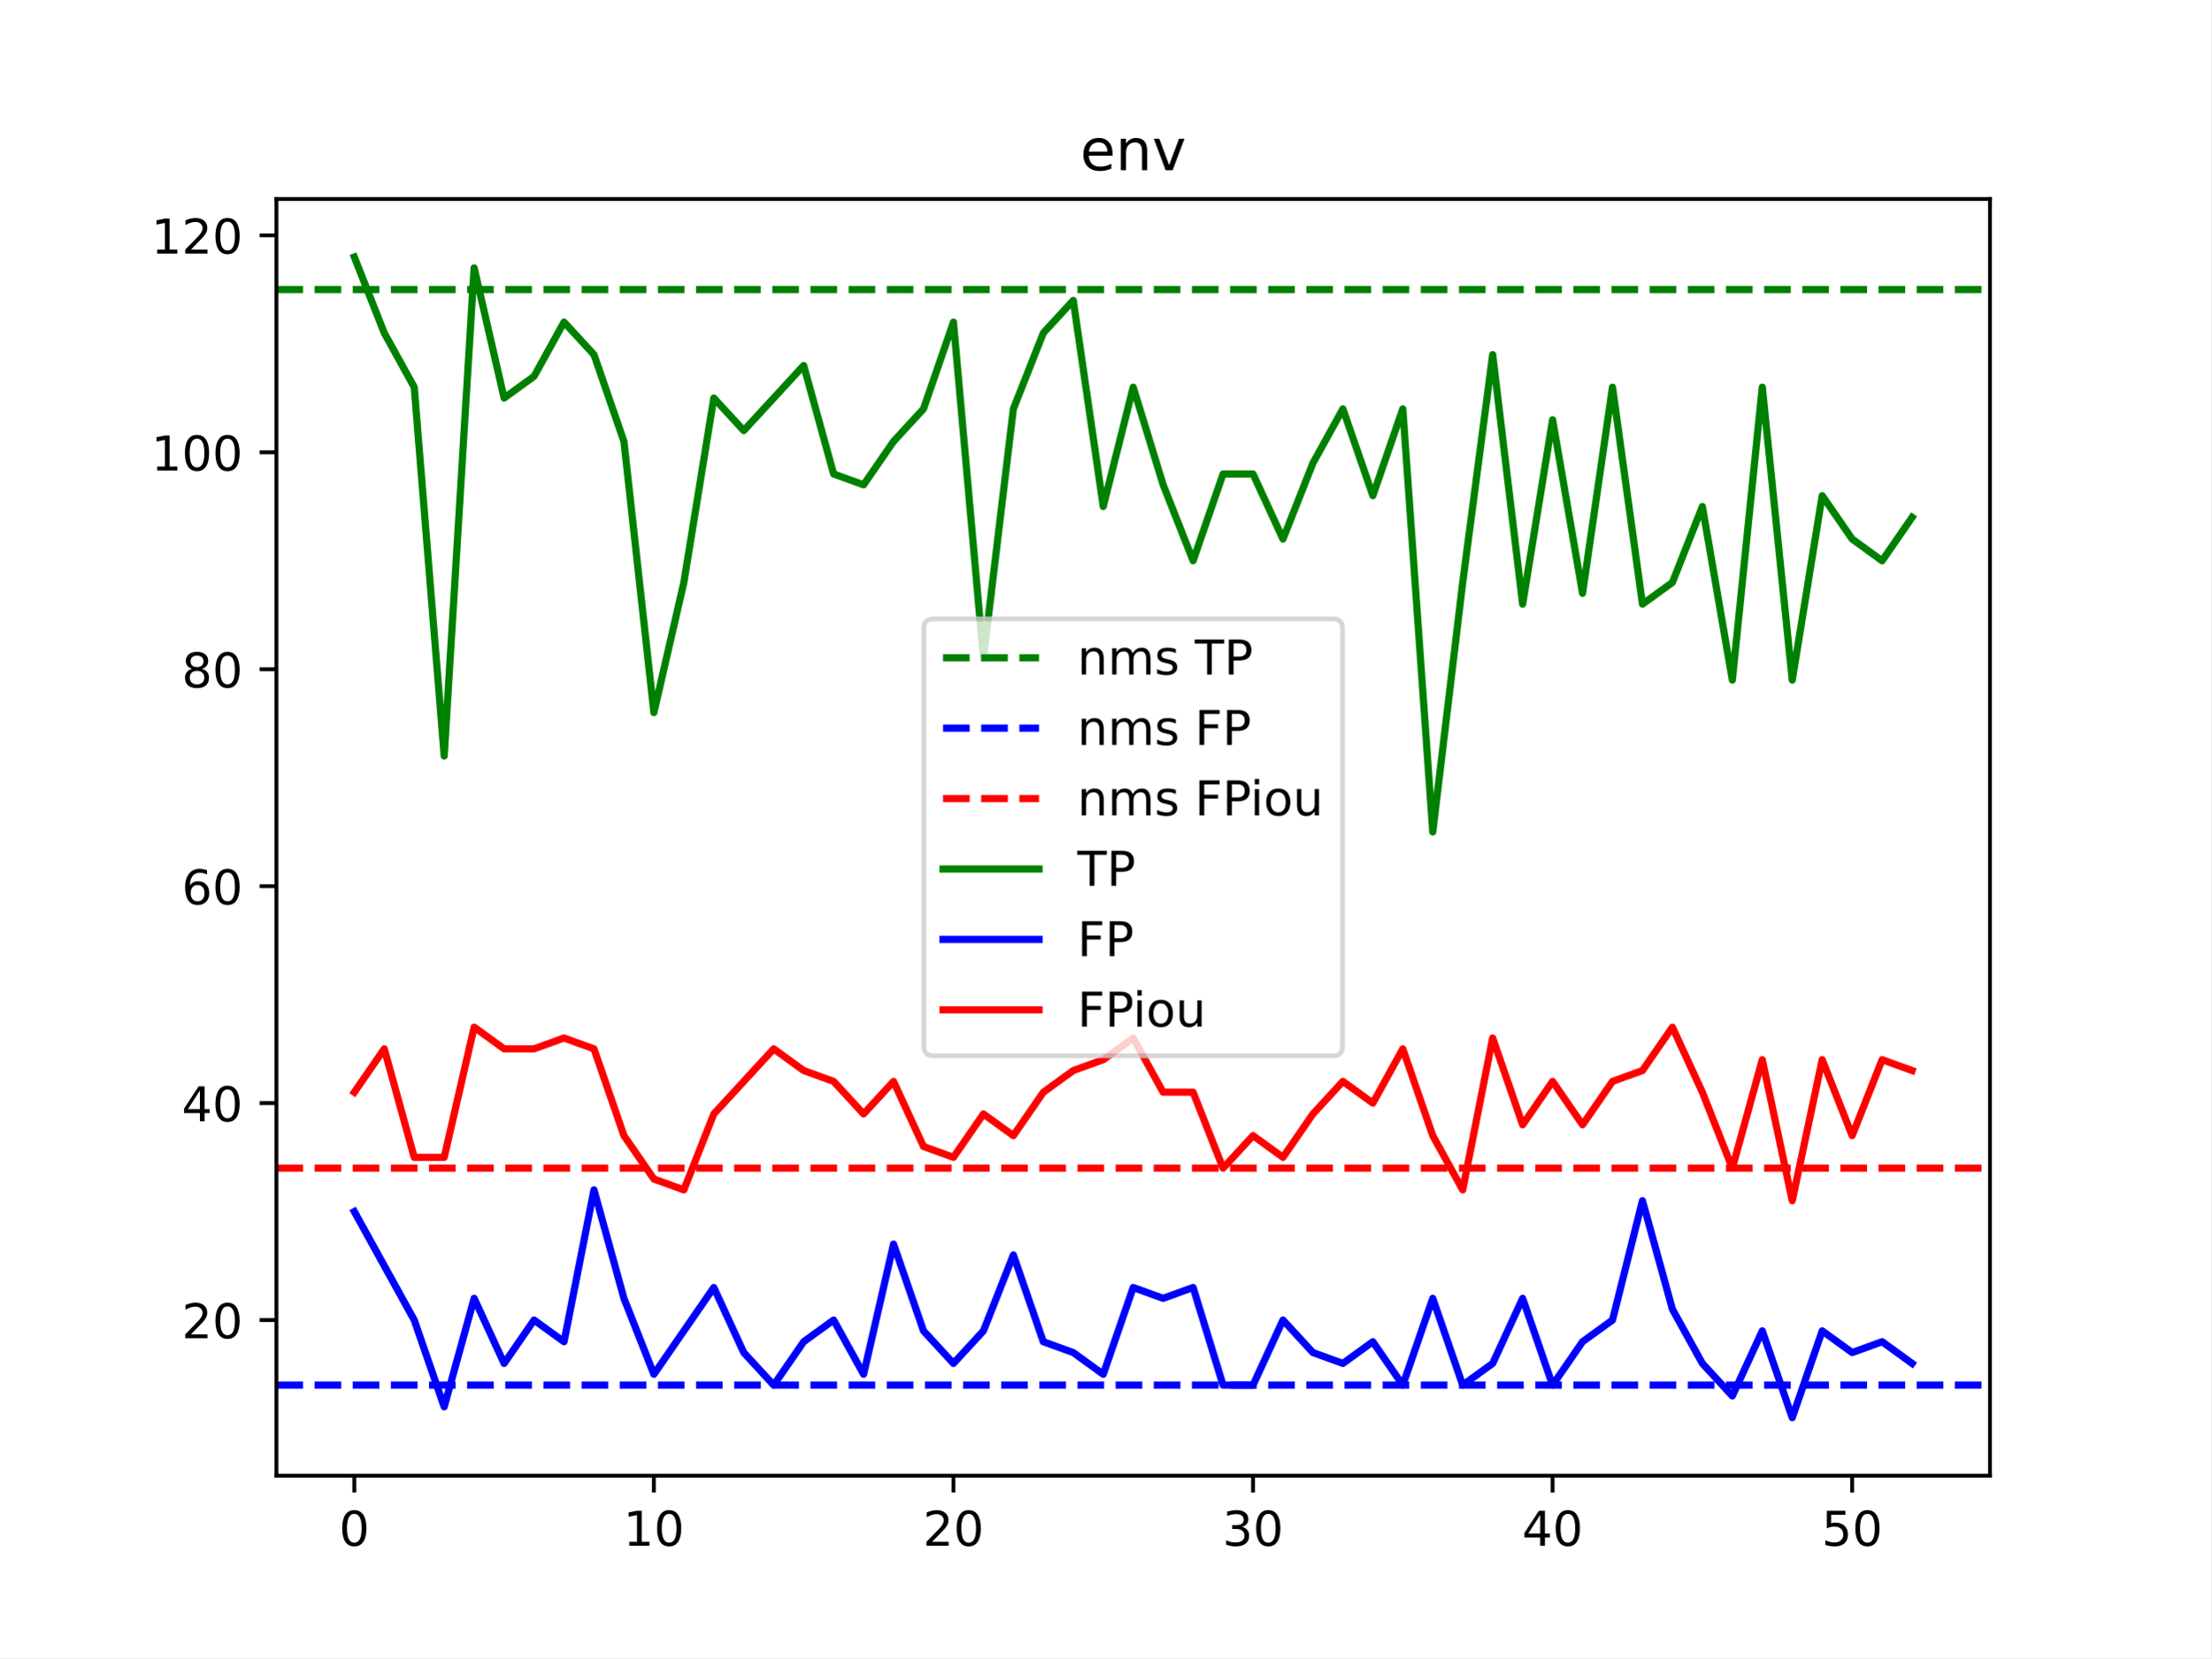
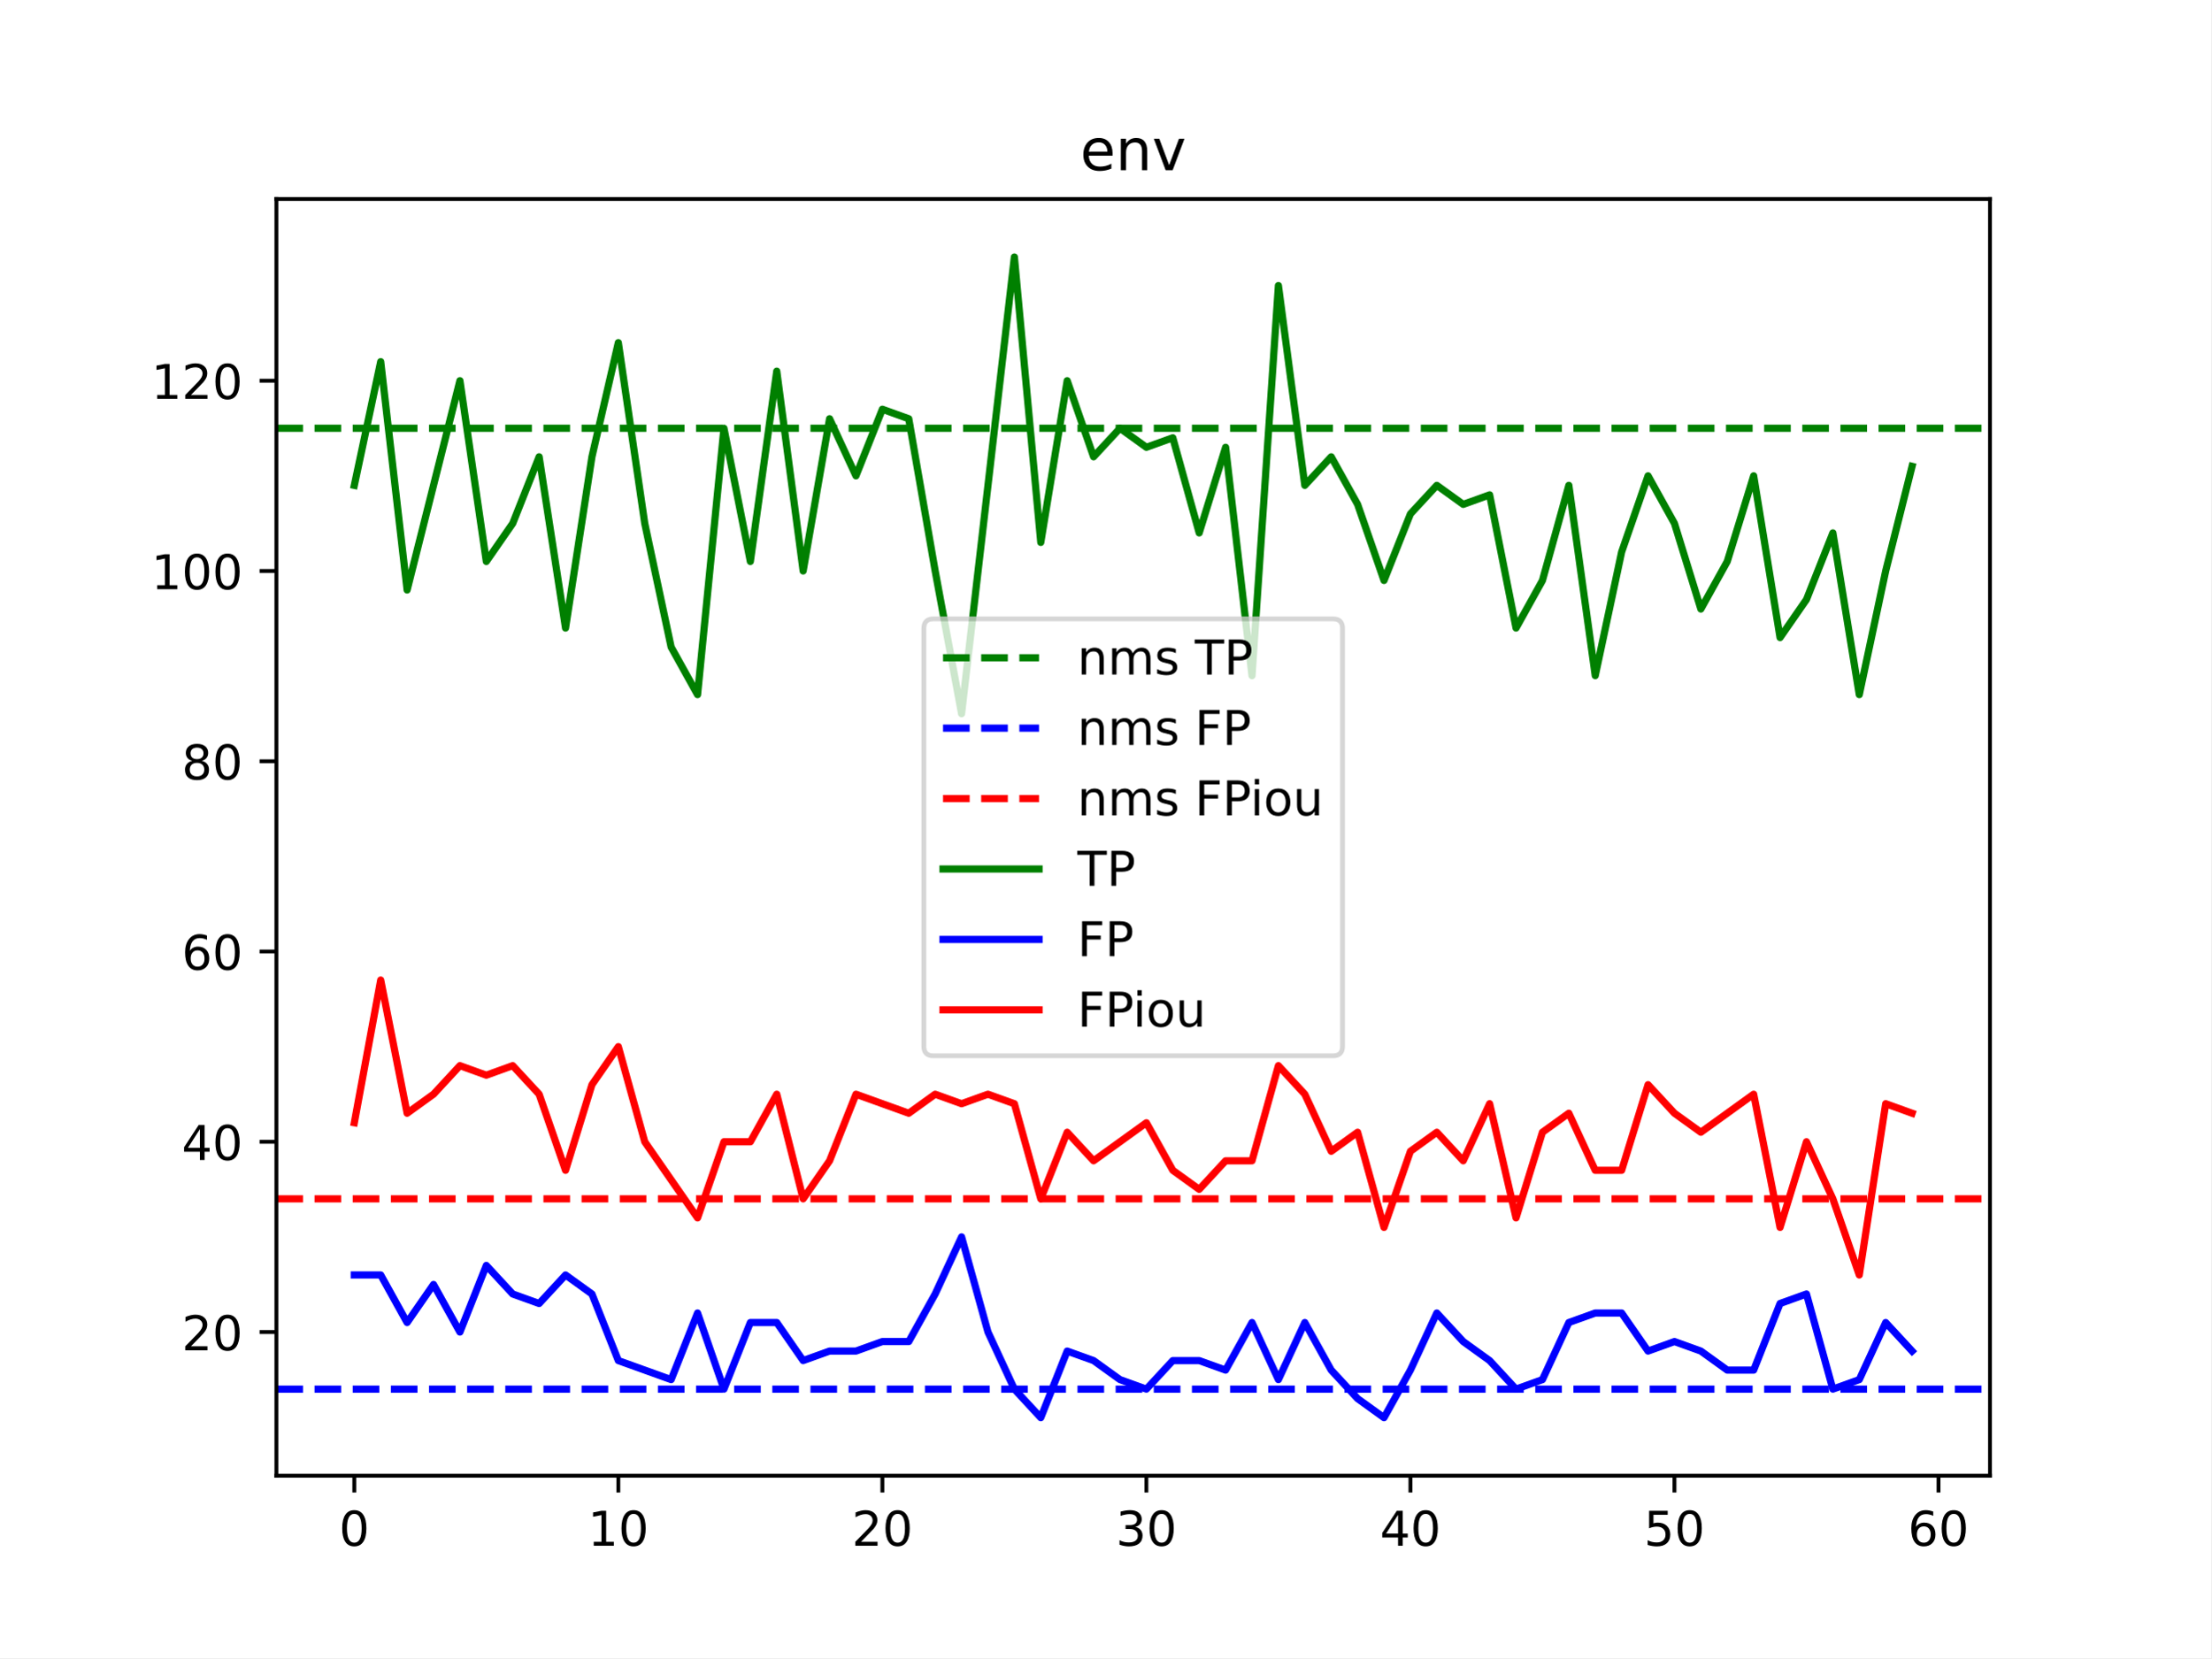
<svg xmlns="http://www.w3.org/2000/svg" xmlns:xlink="http://www.w3.org/1999/xlink" width="460.8pt" height="345.6pt" viewBox="0 0 460.8 345.6" version="1.1">
  <defs>
    <style type="text/css">*{stroke-linejoin: round; stroke-linecap: butt}</style>
  </defs>
  <g id="figure_1">
    <g id="patch_1">
      <path d="M 0 345.6  L 460.8 345.6  L 460.8 0  L 0 0  z " style="fill: #ffffff" />
    </g>
    <g id="axes_1">
      <g id="patch_2">
        <path d="M 57.6 307.584  L 414.72 307.584  L 414.72 41.472  L 57.6 41.472  z " style="fill: #ffffff" />
      </g>
      <g id="matplotlib.axis_1">
        <g id="xtick_1">
          <g id="line2d_1">
            <defs>
-               <path id="m808595774e" d="M 0 0  L 0 3.5  " style="stroke: #000000; stroke-width: 0.8" />
-             </defs>
-             <g>
-               <use xlink:href="#m808595774e" x="73.833" y="307.584" style="stroke: #000000; stroke-width: 0.8" />
+               <path id="mc4a8f2cc14" d="M 0 0  L 0 3.5  " style="stroke: #000000; stroke-width: 0.8" />
+             </defs>
+             <g>
+               <use xlink:href="#mc4a8f2cc14" x="73.833" y="307.584" style="stroke: #000000; stroke-width: 0.8" />
            </g>
          </g>
          <g id="text_1">
            <g transform="translate(70.65148 322.1824) scale(0.1 -0.1)">
              <defs>
                <path id="DejaVuSans-30" d="M 2034 4250  Q 1547 4250 1301 3770  Q 1056 3291 1056 2328  Q 1056 1369 1301 889  Q 1547 409 2034 409  Q 2525 409 2770 889  Q 3016 1369 3016 2328  Q 3016 3291 2770 3770  Q 2525 4250 2034 4250  z M 2034 4750  Q 2819 4750 3233 4129  Q 3647 3509 3647 2328  Q 3647 1150 3233 529  Q 2819 -91 2034 -91  Q 1250 -91 836 529  Q 422 1150 422 2328  Q 422 3509 836 4129  Q 1250 4750 2034 4750  z " transform="scale(0.015625)" />
              </defs>
              <use xlink:href="#DejaVuSans-30" />
            </g>
          </g>
        </g>
        <g id="xtick_2">
          <g id="line2d_2">
            <g>
-               <use xlink:href="#m808595774e" x="136.266" y="307.584" style="stroke: #000000; stroke-width: 0.8" />
+               <use xlink:href="#mc4a8f2cc14" x="128.859" y="307.584" style="stroke: #000000; stroke-width: 0.8" />
            </g>
          </g>
          <g id="text_2">
-             <g transform="translate(129.9038 322.1824) scale(0.1 -0.1)">
+             <g transform="translate(122.4964 322.1824) scale(0.1 -0.1)">
              <defs>
                <path id="DejaVuSans-31" d="M 794 531  L 1825 531  L 1825 4091  L 703 3866  L 703 4441  L 1819 4666  L 2450 4666  L 2450 531  L 3481 531  L 3481 0  L 794 0  L 794 531  z " transform="scale(0.015625)" />
              </defs>
              <use xlink:href="#DejaVuSans-31" />
              <use xlink:href="#DejaVuSans-30" x="63.623" />
            </g>
          </g>
        </g>
        <g id="xtick_3">
          <g id="line2d_3">
            <g>
-               <use xlink:href="#m808595774e" x="198.7" y="307.584" style="stroke: #000000; stroke-width: 0.8" />
+               <use xlink:href="#mc4a8f2cc14" x="183.885" y="307.584" style="stroke: #000000; stroke-width: 0.8" />
            </g>
          </g>
          <g id="text_3">
-             <g transform="translate(192.3374 322.1824) scale(0.1 -0.1)">
+             <g transform="translate(177.5226 322.1824) scale(0.1 -0.1)">
              <defs>
                <path id="DejaVuSans-32" d="M 1228 531  L 3431 531  L 3431 0  L 469 0  L 469 531  Q 828 903 1448 1529  Q 2069 2156 2228 2338  Q 2531 2678 2651 2914  Q 2772 3150 2772 3378  Q 2772 3750 2511 3984  Q 2250 4219 1831 4219  Q 1534 4219 1204 4116  Q 875 4013 500 3803  L 500 4441  Q 881 4594 1212 4672  Q 1544 4750 1819 4750  Q 2544 4750 2975 4387  Q 3406 4025 3406 3419  Q 3406 3131 3298 2873  Q 3191 2616 2906 2266  Q 2828 2175 2409 1742  Q 1991 1309 1228 531  z " transform="scale(0.015625)" />
              </defs>
              <use xlink:href="#DejaVuSans-32" />
              <use xlink:href="#DejaVuSans-30" x="63.623" />
            </g>
          </g>
        </g>
        <g id="xtick_4">
          <g id="line2d_4">
            <g>
-               <use xlink:href="#m808595774e" x="261.133" y="307.584" style="stroke: #000000; stroke-width: 0.8" />
+               <use xlink:href="#mc4a8f2cc14" x="238.911" y="307.584" style="stroke: #000000; stroke-width: 0.8" />
            </g>
          </g>
          <g id="text_4">
-             <g transform="translate(254.7709 322.1824) scale(0.1 -0.1)">
+             <g transform="translate(232.5488 322.1824) scale(0.1 -0.1)">
              <defs>
                <path id="DejaVuSans-33" d="M 2597 2516  Q 3050 2419 3304 2112  Q 3559 1806 3559 1356  Q 3559 666 3084 287  Q 2609 -91 1734 -91  Q 1441 -91 1130 -33  Q 819 25 488 141  L 488 750  Q 750 597 1062 519  Q 1375 441 1716 441  Q 2309 441 2620 675  Q 2931 909 2931 1356  Q 2931 1769 2642 2001  Q 2353 2234 1838 2234  L 1294 2234  L 1294 2753  L 1863 2753  Q 2328 2753 2575 2939  Q 2822 3125 2822 3475  Q 2822 3834 2567 4026  Q 2313 4219 1838 4219  Q 1578 4219 1281 4162  Q 984 4106 628 3988  L 628 4550  Q 988 4650 1302 4700  Q 1616 4750 1894 4750  Q 2613 4750 3031 4423  Q 3450 4097 3450 3541  Q 3450 3153 3228 2886  Q 3006 2619 2597 2516  z " transform="scale(0.015625)" />
              </defs>
              <use xlink:href="#DejaVuSans-33" />
              <use xlink:href="#DejaVuSans-30" x="63.623" />
            </g>
          </g>
        </g>
        <g id="xtick_5">
          <g id="line2d_5">
            <g>
-               <use xlink:href="#m808595774e" x="323.567" y="307.584" style="stroke: #000000; stroke-width: 0.8" />
+               <use xlink:href="#mc4a8f2cc14" x="293.938" y="307.584" style="stroke: #000000; stroke-width: 0.8" />
            </g>
          </g>
          <g id="text_5">
-             <g transform="translate(317.2045 322.1824) scale(0.1 -0.1)">
+             <g transform="translate(287.575 322.1824) scale(0.1 -0.1)">
              <defs>
                <path id="DejaVuSans-34" d="M 2419 4116  L 825 1625  L 2419 1625  L 2419 4116  z M 2253 4666  L 3047 4666  L 3047 1625  L 3713 1625  L 3713 1100  L 3047 1100  L 3047 0  L 2419 0  L 2419 1100  L 313 1100  L 313 1709  L 2253 4666  z " transform="scale(0.015625)" />
              </defs>
              <use xlink:href="#DejaVuSans-34" />
              <use xlink:href="#DejaVuSans-30" x="63.623" />
            </g>
          </g>
        </g>
        <g id="xtick_6">
          <g id="line2d_6">
            <g>
-               <use xlink:href="#m808595774e" x="386.001" y="307.584" style="stroke: #000000; stroke-width: 0.8" />
+               <use xlink:href="#mc4a8f2cc14" x="348.964" y="307.584" style="stroke: #000000; stroke-width: 0.8" />
            </g>
          </g>
          <g id="text_6">
-             <g transform="translate(379.6381 322.1824) scale(0.1 -0.1)">
+             <g transform="translate(342.6012 322.1824) scale(0.1 -0.1)">
              <defs>
                <path id="DejaVuSans-35" d="M 691 4666  L 3169 4666  L 3169 4134  L 1269 4134  L 1269 2991  Q 1406 3038 1543 3061  Q 1681 3084 1819 3084  Q 2600 3084 3056 2656  Q 3513 2228 3513 1497  Q 3513 744 3044 326  Q 2575 -91 1722 -91  Q 1428 -91 1123 -41  Q 819 9 494 109  L 494 744  Q 775 591 1075 516  Q 1375 441 1709 441  Q 2250 441 2565 725  Q 2881 1009 2881 1497  Q 2881 1984 2565 2268  Q 2250 2553 1709 2553  Q 1456 2553 1204 2497  Q 953 2441 691 2322  L 691 4666  z " transform="scale(0.015625)" />
              </defs>
              <use xlink:href="#DejaVuSans-35" />
+               <use xlink:href="#DejaVuSans-30" x="63.623" />
+             </g>
+           </g>
+         </g>
+         <g id="xtick_7">
+           <g id="line2d_7">
+             <g>
+               <use xlink:href="#mc4a8f2cc14" x="403.99" y="307.584" style="stroke: #000000; stroke-width: 0.8" />
+             </g>
+           </g>
+           <g id="text_7">
+             <g transform="translate(397.6274 322.1824) scale(0.1 -0.1)">
+               <defs>
+                 <path id="DejaVuSans-36" d="M 2113 2584  Q 1688 2584 1439 2293  Q 1191 2003 1191 1497  Q 1191 994 1439 701  Q 1688 409 2113 409  Q 2538 409 2786 701  Q 3034 994 3034 1497  Q 3034 2003 2786 2293  Q 2538 2584 2113 2584  z M 3366 4563  L 3366 3988  Q 3128 4100 2886 4159  Q 2644 4219 2406 4219  Q 1781 4219 1451 3797  Q 1122 3375 1075 2522  Q 1259 2794 1537 2939  Q 1816 3084 2150 3084  Q 2853 3084 3261 2657  Q 3669 2231 3669 1497  Q 3669 778 3244 343  Q 2819 -91 2113 -91  Q 1303 -91 875 529  Q 447 1150 447 2328  Q 447 3434 972 4092  Q 1497 4750 2381 4750  Q 2619 4750 2861 4703  Q 3103 4656 3366 4563  z " transform="scale(0.015625)" />
+               </defs>
+               <use xlink:href="#DejaVuSans-36" />
              <use xlink:href="#DejaVuSans-30" x="63.623" />
            </g>
          </g>
        </g>
      </g>
      <g id="matplotlib.axis_2">
        <g id="ytick_1">
-           <g id="line2d_7">
-             <defs>
-               <path id="m645b90dddf" d="M 0 0  L -3.5 0  " style="stroke: #000000; stroke-width: 0.8" />
-             </defs>
-             <g>
-               <use xlink:href="#m645b90dddf" x="57.6" y="275.14" style="stroke: #000000; stroke-width: 0.8" />
-             </g>
-           </g>
-           <g id="text_7">
-             <g transform="translate(37.875 278.9388) scale(0.1 -0.1)">
+           <g id="line2d_8">
+             <defs>
+               <path id="m643cd57571" d="M 0 0  L -3.5 0  " style="stroke: #000000; stroke-width: 0.8" />
+             </defs>
+             <g>
+               <use xlink:href="#m643cd57571" x="57.6" y="277.641" style="stroke: #000000; stroke-width: 0.8" />
+             </g>
+           </g>
+           <g id="text_8">
+             <g transform="translate(37.875 281.4407) scale(0.1 -0.1)">
              <use xlink:href="#DejaVuSans-32" />
              <use xlink:href="#DejaVuSans-30" x="63.623" />
            </g>
          </g>
        </g>
        <g id="ytick_2">
-           <g id="line2d_8">
-             <g>
-               <use xlink:href="#m645b90dddf" x="57.6" y="229.921" style="stroke: #000000; stroke-width: 0.8" />
-             </g>
-           </g>
-           <g id="text_8">
-             <g transform="translate(37.875 233.7201) scale(0.1 -0.1)">
+           <g id="line2d_9">
+             <g>
+               <use xlink:href="#m643cd57571" x="57.6" y="237.982" style="stroke: #000000; stroke-width: 0.8" />
+             </g>
+           </g>
+           <g id="text_9">
+             <g transform="translate(37.875 241.7816) scale(0.1 -0.1)">
              <use xlink:href="#DejaVuSans-34" />
              <use xlink:href="#DejaVuSans-30" x="63.623" />
            </g>
          </g>
        </g>
        <g id="ytick_3">
-           <g id="line2d_9">
-             <g>
-               <use xlink:href="#m645b90dddf" x="57.6" y="184.702" style="stroke: #000000; stroke-width: 0.8" />
-             </g>
-           </g>
-           <g id="text_9">
-             <g transform="translate(37.875 188.5014) scale(0.1 -0.1)">
-               <defs>
-                 <path id="DejaVuSans-36" d="M 2113 2584  Q 1688 2584 1439 2293  Q 1191 2003 1191 1497  Q 1191 994 1439 701  Q 1688 409 2113 409  Q 2538 409 2786 701  Q 3034 994 3034 1497  Q 3034 2003 2786 2293  Q 2538 2584 2113 2584  z M 3366 4563  L 3366 3988  Q 3128 4100 2886 4159  Q 2644 4219 2406 4219  Q 1781 4219 1451 3797  Q 1122 3375 1075 2522  Q 1259 2794 1537 2939  Q 1816 3084 2150 3084  Q 2853 3084 3261 2657  Q 3669 2231 3669 1497  Q 3669 778 3244 343  Q 2819 -91 2113 -91  Q 1303 -91 875 529  Q 447 1150 447 2328  Q 447 3434 972 4092  Q 1497 4750 2381 4750  Q 2619 4750 2861 4703  Q 3103 4656 3366 4563  z " transform="scale(0.015625)" />
-               </defs>
+           <g id="line2d_10">
+             <g>
+               <use xlink:href="#m643cd57571" x="57.6" y="198.323" style="stroke: #000000; stroke-width: 0.8" />
+             </g>
+           </g>
+           <g id="text_10">
+             <g transform="translate(37.875 202.1226) scale(0.1 -0.1)">
              <use xlink:href="#DejaVuSans-36" />
              <use xlink:href="#DejaVuSans-30" x="63.623" />
            </g>
          </g>
        </g>
        <g id="ytick_4">
-           <g id="line2d_10">
-             <g>
-               <use xlink:href="#m645b90dddf" x="57.6" y="139.484" style="stroke: #000000; stroke-width: 0.8" />
-             </g>
-           </g>
-           <g id="text_10">
-             <g transform="translate(37.875 143.2827) scale(0.1 -0.1)">
+           <g id="line2d_11">
+             <g>
+               <use xlink:href="#m643cd57571" x="57.6" y="158.664" style="stroke: #000000; stroke-width: 0.8" />
+             </g>
+           </g>
+           <g id="text_11">
+             <g transform="translate(37.875 162.4636) scale(0.1 -0.1)">
              <defs>
                <path id="DejaVuSans-38" d="M 2034 2216  Q 1584 2216 1326 1975  Q 1069 1734 1069 1313  Q 1069 891 1326 650  Q 1584 409 2034 409  Q 2484 409 2743 651  Q 3003 894 3003 1313  Q 3003 1734 2745 1975  Q 2488 2216 2034 2216  z M 1403 2484  Q 997 2584 770 2862  Q 544 3141 544 3541  Q 544 4100 942 4425  Q 1341 4750 2034 4750  Q 2731 4750 3128 4425  Q 3525 4100 3525 3541  Q 3525 3141 3298 2862  Q 3072 2584 2669 2484  Q 3125 2378 3379 2068  Q 3634 1759 3634 1313  Q 3634 634 3220 271  Q 2806 -91 2034 -91  Q 1263 -91 848 271  Q 434 634 434 1313  Q 434 1759 690 2068  Q 947 2378 1403 2484  z M 1172 3481  Q 1172 3119 1398 2916  Q 1625 2713 2034 2713  Q 2441 2713 2670 2916  Q 2900 3119 2900 3481  Q 2900 3844 2670 4047  Q 2441 4250 2034 4250  Q 1625 4250 1398 4047  Q 1172 3844 1172 3481  z " transform="scale(0.015625)" />
              </defs>
              <use xlink:href="#DejaVuSans-38" />
              <use xlink:href="#DejaVuSans-30" x="63.623" />
            </g>
          </g>
        </g>
        <g id="ytick_5">
-           <g id="line2d_11">
-             <g>
-               <use xlink:href="#m645b90dddf" x="57.6" y="94.265" style="stroke: #000000; stroke-width: 0.8" />
-             </g>
-           </g>
-           <g id="text_11">
-             <g transform="translate(31.5125 98.06404) scale(0.1 -0.1)">
+           <g id="line2d_12">
+             <g>
+               <use xlink:href="#m643cd57571" x="57.6" y="119.005" style="stroke: #000000; stroke-width: 0.8" />
+             </g>
+           </g>
+           <g id="text_12">
+             <g transform="translate(31.5125 122.8046) scale(0.1 -0.1)">
              <use xlink:href="#DejaVuSans-31" />
              <use xlink:href="#DejaVuSans-30" x="63.623" />
              <use xlink:href="#DejaVuSans-30" x="127.246" />
            </g>
          </g>
        </g>
        <g id="ytick_6">
-           <g id="line2d_12">
-             <g>
-               <use xlink:href="#m645b90dddf" x="57.6" y="49.046" style="stroke: #000000; stroke-width: 0.8" />
-             </g>
-           </g>
-           <g id="text_12">
-             <g transform="translate(31.5125 52.84535) scale(0.1 -0.1)">
+           <g id="line2d_13">
+             <g>
+               <use xlink:href="#m643cd57571" x="57.6" y="79.346" style="stroke: #000000; stroke-width: 0.8" />
+             </g>
+           </g>
+           <g id="text_13">
+             <g transform="translate(31.5125 83.14558) scale(0.1 -0.1)">
              <use xlink:href="#DejaVuSans-31" />
              <use xlink:href="#DejaVuSans-32" x="63.623" />
              <use xlink:href="#DejaVuSans-30" x="127.246" />
            </g>
          </g>
        </g>
      </g>
-       <g id="line2d_13">
-         <path d="M 57.6 60.351  L 414.72 60.351  " clip-path="url(#pcaa5e6d591)" style="fill: none; stroke-dasharray: 5.55,2.4; stroke-dashoffset: 0; stroke: #008000; stroke-width: 1.5" />
-       </g>
      <g id="line2d_14">
-         <path d="M 57.6 288.705  L 414.72 288.705  " clip-path="url(#pcaa5e6d591)" style="fill: none; stroke-dasharray: 5.55,2.4; stroke-dashoffset: 0; stroke: #0000ff; stroke-width: 1.5" />
+         <path d="M 57.6 89.261  L 414.72 89.261  " clip-path="url(#p93684cee4d)" style="fill: none; stroke-dasharray: 5.55,2.4; stroke-dashoffset: 0; stroke: #008000; stroke-width: 1.5" />
      </g>
      <g id="line2d_15">
-         <path d="M 57.6 243.487  L 414.72 243.487  " clip-path="url(#pcaa5e6d591)" style="fill: none; stroke-dasharray: 5.55,2.4; stroke-dashoffset: 0; stroke: #ff0000; stroke-width: 1.5" />
+         <path d="M 57.6 289.539  L 414.72 289.539  " clip-path="url(#p93684cee4d)" style="fill: none; stroke-dasharray: 5.55,2.4; stroke-dashoffset: 0; stroke: #0000ff; stroke-width: 1.5" />
      </g>
      <g id="line2d_16">
-         <path d="M 73.833 53.568  L 80.076 69.395  L 86.319 80.699  L 92.563 157.571  L 98.806 55.829  L 105.05 82.96  L 111.293 78.438  L 117.536 67.134  L 123.78 73.916  L 130.023 92.004  L 136.266 148.527  L 142.51 121.396  L 148.753 82.96  L 154.996 89.743  L 161.24 82.96  L 167.483 76.177  L 173.726 98.787  L 179.97 101.048  L 186.213 92.004  L 192.457 85.221  L 198.7 67.134  L 204.943 137.223  L 211.187 85.221  L 217.43 69.395  L 223.673 62.612  L 229.917 105.569  L 236.16 80.699  L 242.403 101.048  L 248.647 116.874  L 254.89 98.787  L 261.133 98.787  L 267.377 112.352  L 273.62 96.526  L 279.863 85.221  L 286.107 103.309  L 292.35 85.221  L 298.594 173.398  L 304.837 121.396  L 311.08 73.916  L 317.324 125.918  L 323.567 87.482  L 329.81 123.657  L 336.054 80.699  L 342.297 125.918  L 348.54 121.396  L 354.784 105.569  L 361.027 141.744  L 367.27 80.699  L 373.514 141.744  L 379.757 103.309  L 386.001 112.352  L 392.244 116.874  L 398.487 107.83  " clip-path="url(#pcaa5e6d591)" style="fill: none; stroke: #008000; stroke-width: 1.5; stroke-linecap: square" />
+         <path d="M 57.6 249.88  L 414.72 249.88  " clip-path="url(#p93684cee4d)" style="fill: none; stroke-dasharray: 5.55,2.4; stroke-dashoffset: 0; stroke: #ff0000; stroke-width: 1.5" />
      </g>
      <g id="line2d_17">
-         <path d="M 73.833 252.53  L 80.076 263.835  L 86.319 275.14  L 92.563 293.227  L 98.806 270.618  L 105.05 284.183  L 111.293 275.14  L 117.536 279.661  L 123.78 248.008  L 130.023 270.618  L 136.266 286.444  L 142.51 277.401  L 148.753 268.357  L 154.996 281.922  L 161.24 288.705  L 167.483 279.661  L 173.726 275.14  L 179.97 286.444  L 186.213 259.313  L 192.457 277.401  L 198.7 284.183  L 204.943 277.401  L 211.187 261.574  L 217.43 279.661  L 223.673 281.922  L 229.917 286.444  L 236.16 268.357  L 242.403 270.618  L 248.647 268.357  L 254.89 288.705  L 261.133 288.705  L 267.377 275.14  L 273.62 281.922  L 279.863 284.183  L 286.107 279.661  L 292.35 288.705  L 298.594 270.618  L 304.837 288.705  L 311.08 284.183  L 317.324 270.618  L 323.567 288.705  L 329.81 279.661  L 336.054 275.14  L 342.297 250.269  L 348.54 272.879  L 354.784 284.183  L 361.027 290.966  L 367.27 277.401  L 373.514 295.488  L 379.757 277.401  L 386.001 281.922  L 392.244 279.661  L 398.487 284.183  " clip-path="url(#pcaa5e6d591)" style="fill: none; stroke: #0000ff; stroke-width: 1.5; stroke-linecap: square" />
+         <path d="M 73.833 101.159  L 79.335 75.38  L 84.838 122.971  L 90.341 101.159  L 95.843 79.346  L 101.346 117.022  L 106.848 109.091  L 112.351 95.21  L 117.854 130.903  L 123.356 95.21  L 128.859 71.415  L 134.362 109.091  L 139.864 134.869  L 145.367 144.784  L 150.869 89.261  L 156.372 117.022  L 161.875 77.363  L 167.377 119.005  L 172.88 87.278  L 178.382 99.176  L 183.885 85.295  L 189.388 87.278  L 194.89 119.005  L 200.393 148.75  L 205.896 101.159  L 211.398 53.568  L 216.901 113.057  L 222.403 79.346  L 227.906 95.21  L 233.409 89.261  L 238.911 93.227  L 244.414 91.244  L 249.917 111.074  L 255.419 93.227  L 260.922 140.818  L 266.424 59.517  L 271.927 101.159  L 277.43 95.21  L 282.932 105.125  L 288.435 120.988  L 293.938 107.108  L 299.44 101.159  L 304.943 105.125  L 310.445 103.142  L 315.948 130.903  L 321.451 120.988  L 326.953 101.159  L 332.456 140.818  L 337.958 115.039  L 343.461 99.176  L 348.964 109.091  L 354.466 126.937  L 359.969 117.022  L 365.472 99.176  L 370.974 132.886  L 376.477 124.954  L 381.979 111.074  L 387.482 144.784  L 392.985 119.005  L 398.487 97.193  " clip-path="url(#p93684cee4d)" style="fill: none; stroke: #008000; stroke-width: 1.5; stroke-linecap: square" />
      </g>
      <g id="line2d_18">
-         <path d="M 73.833 227.66  L 80.076 218.616  L 86.319 241.226  L 92.563 241.226  L 98.806 214.094  L 105.05 218.616  L 111.293 218.616  L 117.536 216.355  L 123.78 218.616  L 130.023 236.704  L 136.266 245.747  L 142.51 248.008  L 148.753 232.182  L 154.996 225.399  L 161.24 218.616  L 167.483 223.138  L 173.726 225.399  L 179.97 232.182  L 186.213 225.399  L 192.457 238.965  L 198.7 241.226  L 204.943 232.182  L 211.187 236.704  L 217.43 227.66  L 223.673 223.138  L 229.917 220.877  L 236.16 216.355  L 242.403 227.66  L 248.647 227.66  L 254.89 243.487  L 261.133 236.704  L 267.377 241.226  L 273.62 232.182  L 279.863 225.399  L 286.107 229.921  L 292.35 218.616  L 298.594 236.704  L 304.837 248.008  L 311.08 216.355  L 317.324 234.443  L 323.567 225.399  L 329.81 234.443  L 336.054 225.399  L 342.297 223.138  L 348.54 214.094  L 354.784 227.66  L 361.027 243.487  L 367.27 220.877  L 373.514 250.269  L 379.757 220.877  L 386.001 236.704  L 392.244 220.877  L 398.487 223.138  " clip-path="url(#pcaa5e6d591)" style="fill: none; stroke: #ff0000; stroke-width: 1.5; stroke-linecap: square" />
+         <path d="M 73.833 265.744  L 79.335 265.744  L 84.838 275.658  L 90.341 267.727  L 95.843 277.641  L 101.346 263.761  L 106.848 269.71  L 112.351 271.693  L 117.854 265.744  L 123.356 269.71  L 128.859 283.59  L 134.362 285.573  L 139.864 287.556  L 145.367 273.676  L 150.869 289.539  L 156.372 275.658  L 161.875 275.658  L 167.377 283.59  L 172.88 281.607  L 178.382 281.607  L 183.885 279.624  L 189.388 279.624  L 194.89 269.71  L 200.393 257.812  L 205.896 277.641  L 211.398 289.539  L 216.901 295.488  L 222.403 281.607  L 227.906 283.59  L 233.409 287.556  L 238.911 289.539  L 244.414 283.59  L 249.917 283.59  L 255.419 285.573  L 260.922 275.658  L 266.424 287.556  L 271.927 275.658  L 277.43 285.573  L 282.932 291.522  L 288.435 295.488  L 293.938 285.573  L 299.44 273.676  L 304.943 279.624  L 310.445 283.59  L 315.948 289.539  L 321.451 287.556  L 326.953 275.658  L 332.456 273.676  L 337.958 273.676  L 343.461 281.607  L 348.964 279.624  L 354.466 281.607  L 359.969 285.573  L 365.472 285.573  L 370.974 271.693  L 376.477 269.71  L 381.979 289.539  L 387.482 287.556  L 392.985 275.658  L 398.487 281.607  " clip-path="url(#p93684cee4d)" style="fill: none; stroke: #0000ff; stroke-width: 1.5; stroke-linecap: square" />
+       </g>
+       <g id="line2d_19">
+         <path d="M 73.833 234.017  L 79.335 204.272  L 84.838 232.034  L 90.341 228.068  L 95.843 222.119  L 101.346 224.102  L 106.848 222.119  L 112.351 228.068  L 117.854 243.931  L 123.356 226.085  L 128.859 218.153  L 134.362 237.982  L 139.864 245.914  L 145.367 253.846  L 150.869 237.982  L 156.372 237.982  L 161.875 228.068  L 167.377 249.88  L 172.88 241.948  L 178.382 228.068  L 183.885 230.051  L 189.388 232.034  L 194.89 228.068  L 200.393 230.051  L 205.896 228.068  L 211.398 230.051  L 216.901 249.88  L 222.403 235.999  L 227.906 241.948  L 233.409 237.982  L 238.911 234.017  L 244.414 243.931  L 249.917 247.897  L 255.419 241.948  L 260.922 241.948  L 266.424 222.119  L 271.927 228.068  L 277.43 239.965  L 282.932 235.999  L 288.435 255.829  L 293.938 239.965  L 299.44 235.999  L 304.943 241.948  L 310.445 230.051  L 315.948 253.846  L 321.451 235.999  L 326.953 232.034  L 332.456 243.931  L 337.958 243.931  L 343.461 226.085  L 348.964 232.034  L 354.466 235.999  L 359.969 232.034  L 365.472 228.068  L 370.974 255.829  L 376.477 237.982  L 381.979 249.88  L 387.482 265.744  L 392.985 230.051  L 398.487 232.034  " clip-path="url(#p93684cee4d)" style="fill: none; stroke: #ff0000; stroke-width: 1.5; stroke-linecap: square" />
      </g>
      <g id="patch_3">
        <path d="M 57.6 307.584  L 57.6 41.472  " style="fill: none; stroke: #000000; stroke-width: 0.8; stroke-linejoin: miter; stroke-linecap: square" />
      </g>
      <g id="patch_4">
        <path d="M 414.72 307.584  L 414.72 41.472  " style="fill: none; stroke: #000000; stroke-width: 0.8; stroke-linejoin: miter; stroke-linecap: square" />
      </g>
      <g id="patch_5">
        <path d="M 57.6 307.584  L 414.72 307.584  " style="fill: none; stroke: #000000; stroke-width: 0.8; stroke-linejoin: miter; stroke-linecap: square" />
      </g>
      <g id="patch_6">
        <path d="M 57.6 41.472  L 414.72 41.472  " style="fill: none; stroke: #000000; stroke-width: 0.8; stroke-linejoin: miter; stroke-linecap: square" />
      </g>
-       <g id="text_13">
+       <g id="text_14">
        <g transform="translate(225.1144 35.472) scale(0.12 -0.12)">
          <defs>
            <path id="DejaVuSans-65" d="M 3597 1894  L 3597 1613  L 953 1613  Q 991 1019 1311 708  Q 1631 397 2203 397  Q 2534 397 2845 478  Q 3156 559 3463 722  L 3463 178  Q 3153 47 2828 -22  Q 2503 -91 2169 -91  Q 1331 -91 842 396  Q 353 884 353 1716  Q 353 2575 817 3079  Q 1281 3584 2069 3584  Q 2775 3584 3186 3129  Q 3597 2675 3597 1894  z M 3022 2063  Q 3016 2534 2758 2815  Q 2500 3097 2075 3097  Q 1594 3097 1305 2825  Q 1016 2553 972 2059  L 3022 2063  z " transform="scale(0.015625)" />
            <path id="DejaVuSans-6e" d="M 3513 2113  L 3513 0  L 2938 0  L 2938 2094  Q 2938 2591 2744 2837  Q 2550 3084 2163 3084  Q 1697 3084 1428 2787  Q 1159 2491 1159 1978  L 1159 0  L 581 0  L 581 3500  L 1159 3500  L 1159 2956  Q 1366 3272 1645 3428  Q 1925 3584 2291 3584  Q 2894 3584 3203 3211  Q 3513 2838 3513 2113  z " transform="scale(0.015625)" />
            <path id="DejaVuSans-76" d="M 191 3500  L 800 3500  L 1894 563  L 2988 3500  L 3597 3500  L 2284 0  L 1503 0  L 191 3500  z " transform="scale(0.015625)" />
          </defs>
          <use xlink:href="#DejaVuSans-65" />
          <use xlink:href="#DejaVuSans-6e" x="61.523" />
          <use xlink:href="#DejaVuSans-76" x="124.902" />
        </g>
      </g>
      <g id="legend_1">
        <g id="patch_7">
          <path d="M 194.532 220.062  L 277.788 220.062  Q 279.788 220.062 279.788 218.062  L 279.788 130.994  Q 279.788 128.994 277.788 128.994  L 194.532 128.994  Q 192.532 128.994 192.532 130.994  L 192.532 218.062  Q 192.532 220.062 194.532 220.062  z " style="fill: #ffffff; opacity: 0.8; stroke: #cccccc; stroke-linejoin: miter" />
        </g>
-         <g id="line2d_19">
+         <g id="line2d_20">
          <path d="M 196.532 137.092  L 206.532 137.092  L 216.532 137.092  " style="fill: none; stroke-dasharray: 5.55,2.4; stroke-dashoffset: 0; stroke: #008000; stroke-width: 1.5" />
        </g>
-         <g id="text_14">
+         <g id="text_15">
          <g transform="translate(224.5319 140.5921) scale(0.1 -0.1)">
            <defs>
              <path id="DejaVuSans-6d" d="M 3328 2828  Q 3544 3216 3844 3400  Q 4144 3584 4550 3584  Q 5097 3584 5394 3201  Q 5691 2819 5691 2113  L 5691 0  L 5113 0  L 5113 2094  Q 5113 2597 4934 2840  Q 4756 3084 4391 3084  Q 3944 3084 3684 2787  Q 3425 2491 3425 1978  L 3425 0  L 2847 0  L 2847 2094  Q 2847 2600 2669 2842  Q 2491 3084 2119 3084  Q 1678 3084 1418 2786  Q 1159 2488 1159 1978  L 1159 0  L 581 0  L 581 3500  L 1159 3500  L 1159 2956  Q 1356 3278 1631 3431  Q 1906 3584 2284 3584  Q 2666 3584 2933 3390  Q 3200 3197 3328 2828  z " transform="scale(0.015625)" />
              <path id="DejaVuSans-73" d="M 2834 3397  L 2834 2853  Q 2591 2978 2328 3040  Q 2066 3103 1784 3103  Q 1356 3103 1142 2972  Q 928 2841 928 2578  Q 928 2378 1081 2264  Q 1234 2150 1697 2047  L 1894 2003  Q 2506 1872 2764 1633  Q 3022 1394 3022 966  Q 3022 478 2636 193  Q 2250 -91 1575 -91  Q 1294 -91 989 -36  Q 684 19 347 128  L 347 722  Q 666 556 975 473  Q 1284 391 1588 391  Q 1994 391 2212 530  Q 2431 669 2431 922  Q 2431 1156 2273 1281  Q 2116 1406 1581 1522  L 1381 1569  Q 847 1681 609 1914  Q 372 2147 372 2553  Q 372 3047 722 3315  Q 1072 3584 1716 3584  Q 2034 3584 2315 3537  Q 2597 3491 2834 3397  z " transform="scale(0.015625)" />
              <path id="DejaVuSans-20" transform="scale(0.015625)" />
              <path id="DejaVuSans-54" d="M -19 4666  L 3928 4666  L 3928 4134  L 2272 4134  L 2272 0  L 1638 0  L 1638 4134  L -19 4134  L -19 4666  z " transform="scale(0.015625)" />
              <path id="DejaVuSans-50" d="M 1259 4147  L 1259 2394  L 2053 2394  Q 2494 2394 2734 2622  Q 2975 2850 2975 3272  Q 2975 3691 2734 3919  Q 2494 4147 2053 4147  L 1259 4147  z M 628 4666  L 2053 4666  Q 2838 4666 3239 4311  Q 3641 3956 3641 3272  Q 3641 2581 3239 2228  Q 2838 1875 2053 1875  L 1259 1875  L 1259 0  L 628 0  L 628 4666  z " transform="scale(0.015625)" />
            </defs>
            <use xlink:href="#DejaVuSans-6e" />
            <use xlink:href="#DejaVuSans-6d" x="63.379" />
            <use xlink:href="#DejaVuSans-73" x="160.791" />
            <use xlink:href="#DejaVuSans-20" x="212.891" />
            <use xlink:href="#DejaVuSans-54" x="244.678" />
            <use xlink:href="#DejaVuSans-50" x="305.762" />
          </g>
        </g>
-         <g id="line2d_20">
+         <g id="line2d_21">
          <path d="M 196.532 151.77  L 206.532 151.77  L 216.532 151.77  " style="fill: none; stroke-dasharray: 5.55,2.4; stroke-dashoffset: 0; stroke: #0000ff; stroke-width: 1.5" />
        </g>
-         <g id="text_15">
+         <g id="text_16">
          <g transform="translate(224.5319 155.2702) scale(0.1 -0.1)">
            <defs>
              <path id="DejaVuSans-46" d="M 628 4666  L 3309 4666  L 3309 4134  L 1259 4134  L 1259 2759  L 3109 2759  L 3109 2228  L 1259 2228  L 1259 0  L 628 0  L 628 4666  z " transform="scale(0.015625)" />
            </defs>
            <use xlink:href="#DejaVuSans-6e" />
            <use xlink:href="#DejaVuSans-6d" x="63.379" />
            <use xlink:href="#DejaVuSans-73" x="160.791" />
            <use xlink:href="#DejaVuSans-20" x="212.891" />
            <use xlink:href="#DejaVuSans-46" x="244.678" />
            <use xlink:href="#DejaVuSans-50" x="302.197" />
          </g>
        </g>
-         <g id="line2d_21">
+         <g id="line2d_22">
          <path d="M 196.532 166.448  L 206.532 166.448  L 216.532 166.448  " style="fill: none; stroke-dasharray: 5.55,2.4; stroke-dashoffset: 0; stroke: #ff0000; stroke-width: 1.5" />
        </g>
-         <g id="text_16">
+         <g id="text_17">
          <g transform="translate(224.5319 169.9483) scale(0.1 -0.1)">
            <defs>
              <path id="DejaVuSans-69" d="M 603 3500  L 1178 3500  L 1178 0  L 603 0  L 603 3500  z M 603 4863  L 1178 4863  L 1178 4134  L 603 4134  L 603 4863  z " transform="scale(0.015625)" />
              <path id="DejaVuSans-6f" d="M 1959 3097  Q 1497 3097 1228 2736  Q 959 2375 959 1747  Q 959 1119 1226 758  Q 1494 397 1959 397  Q 2419 397 2687 759  Q 2956 1122 2956 1747  Q 2956 2369 2687 2733  Q 2419 3097 1959 3097  z M 1959 3584  Q 2709 3584 3137 3096  Q 3566 2609 3566 1747  Q 3566 888 3137 398  Q 2709 -91 1959 -91  Q 1206 -91 779 398  Q 353 888 353 1747  Q 353 2609 779 3096  Q 1206 3584 1959 3584  z " transform="scale(0.015625)" />
              <path id="DejaVuSans-75" d="M 544 1381  L 544 3500  L 1119 3500  L 1119 1403  Q 1119 906 1312 657  Q 1506 409 1894 409  Q 2359 409 2629 706  Q 2900 1003 2900 1516  L 2900 3500  L 3475 3500  L 3475 0  L 2900 0  L 2900 538  Q 2691 219 2414 64  Q 2138 -91 1772 -91  Q 1169 -91 856 284  Q 544 659 544 1381  z M 1991 3584  L 1991 3584  z " transform="scale(0.015625)" />
            </defs>
            <use xlink:href="#DejaVuSans-6e" />
            <use xlink:href="#DejaVuSans-6d" x="63.379" />
            <use xlink:href="#DejaVuSans-73" x="160.791" />
            <use xlink:href="#DejaVuSans-20" x="212.891" />
            <use xlink:href="#DejaVuSans-46" x="244.678" />
            <use xlink:href="#DejaVuSans-50" x="302.197" />
            <use xlink:href="#DejaVuSans-69" x="360.25" />
            <use xlink:href="#DejaVuSans-6f" x="388.033" />
            <use xlink:href="#DejaVuSans-75" x="449.215" />
          </g>
        </g>
-         <g id="line2d_22">
+         <g id="line2d_23">
          <path d="M 196.532 181.126  L 206.532 181.126  L 216.532 181.126  " style="fill: none; stroke: #008000; stroke-width: 1.5; stroke-linecap: square" />
        </g>
-         <g id="text_17">
+         <g id="text_18">
          <g transform="translate(224.5319 184.6264) scale(0.1 -0.1)">
            <use xlink:href="#DejaVuSans-54" />
            <use xlink:href="#DejaVuSans-50" x="61.084" />
          </g>
        </g>
-         <g id="line2d_23">
+         <g id="line2d_24">
          <path d="M 196.532 195.805  L 206.532 195.805  L 216.532 195.805  " style="fill: none; stroke: #0000ff; stroke-width: 1.5; stroke-linecap: square" />
        </g>
-         <g id="text_18">
+         <g id="text_19">
          <g transform="translate(224.5319 199.3046) scale(0.1 -0.1)">
            <use xlink:href="#DejaVuSans-46" />
            <use xlink:href="#DejaVuSans-50" x="57.52" />
          </g>
        </g>
-         <g id="line2d_24">
+         <g id="line2d_25">
          <path d="M 196.532 210.483  L 206.532 210.483  L 216.532 210.483  " style="fill: none; stroke: #ff0000; stroke-width: 1.5; stroke-linecap: square" />
        </g>
-         <g id="text_19">
+         <g id="text_20">
          <g transform="translate(224.5319 213.9827) scale(0.1 -0.1)">
            <use xlink:href="#DejaVuSans-46" />
            <use xlink:href="#DejaVuSans-50" x="57.52" />
            <use xlink:href="#DejaVuSans-69" x="115.572" />
            <use xlink:href="#DejaVuSans-6f" x="143.355" />
            <use xlink:href="#DejaVuSans-75" x="204.537" />
          </g>
        </g>
      </g>
    </g>
  </g>
  <defs>
-     <clipPath id="pcaa5e6d591">
+     <clipPath id="p93684cee4d">
      <rect x="57.6" y="41.472" width="357.12" height="266.112" />
    </clipPath>
  </defs>
</svg>
